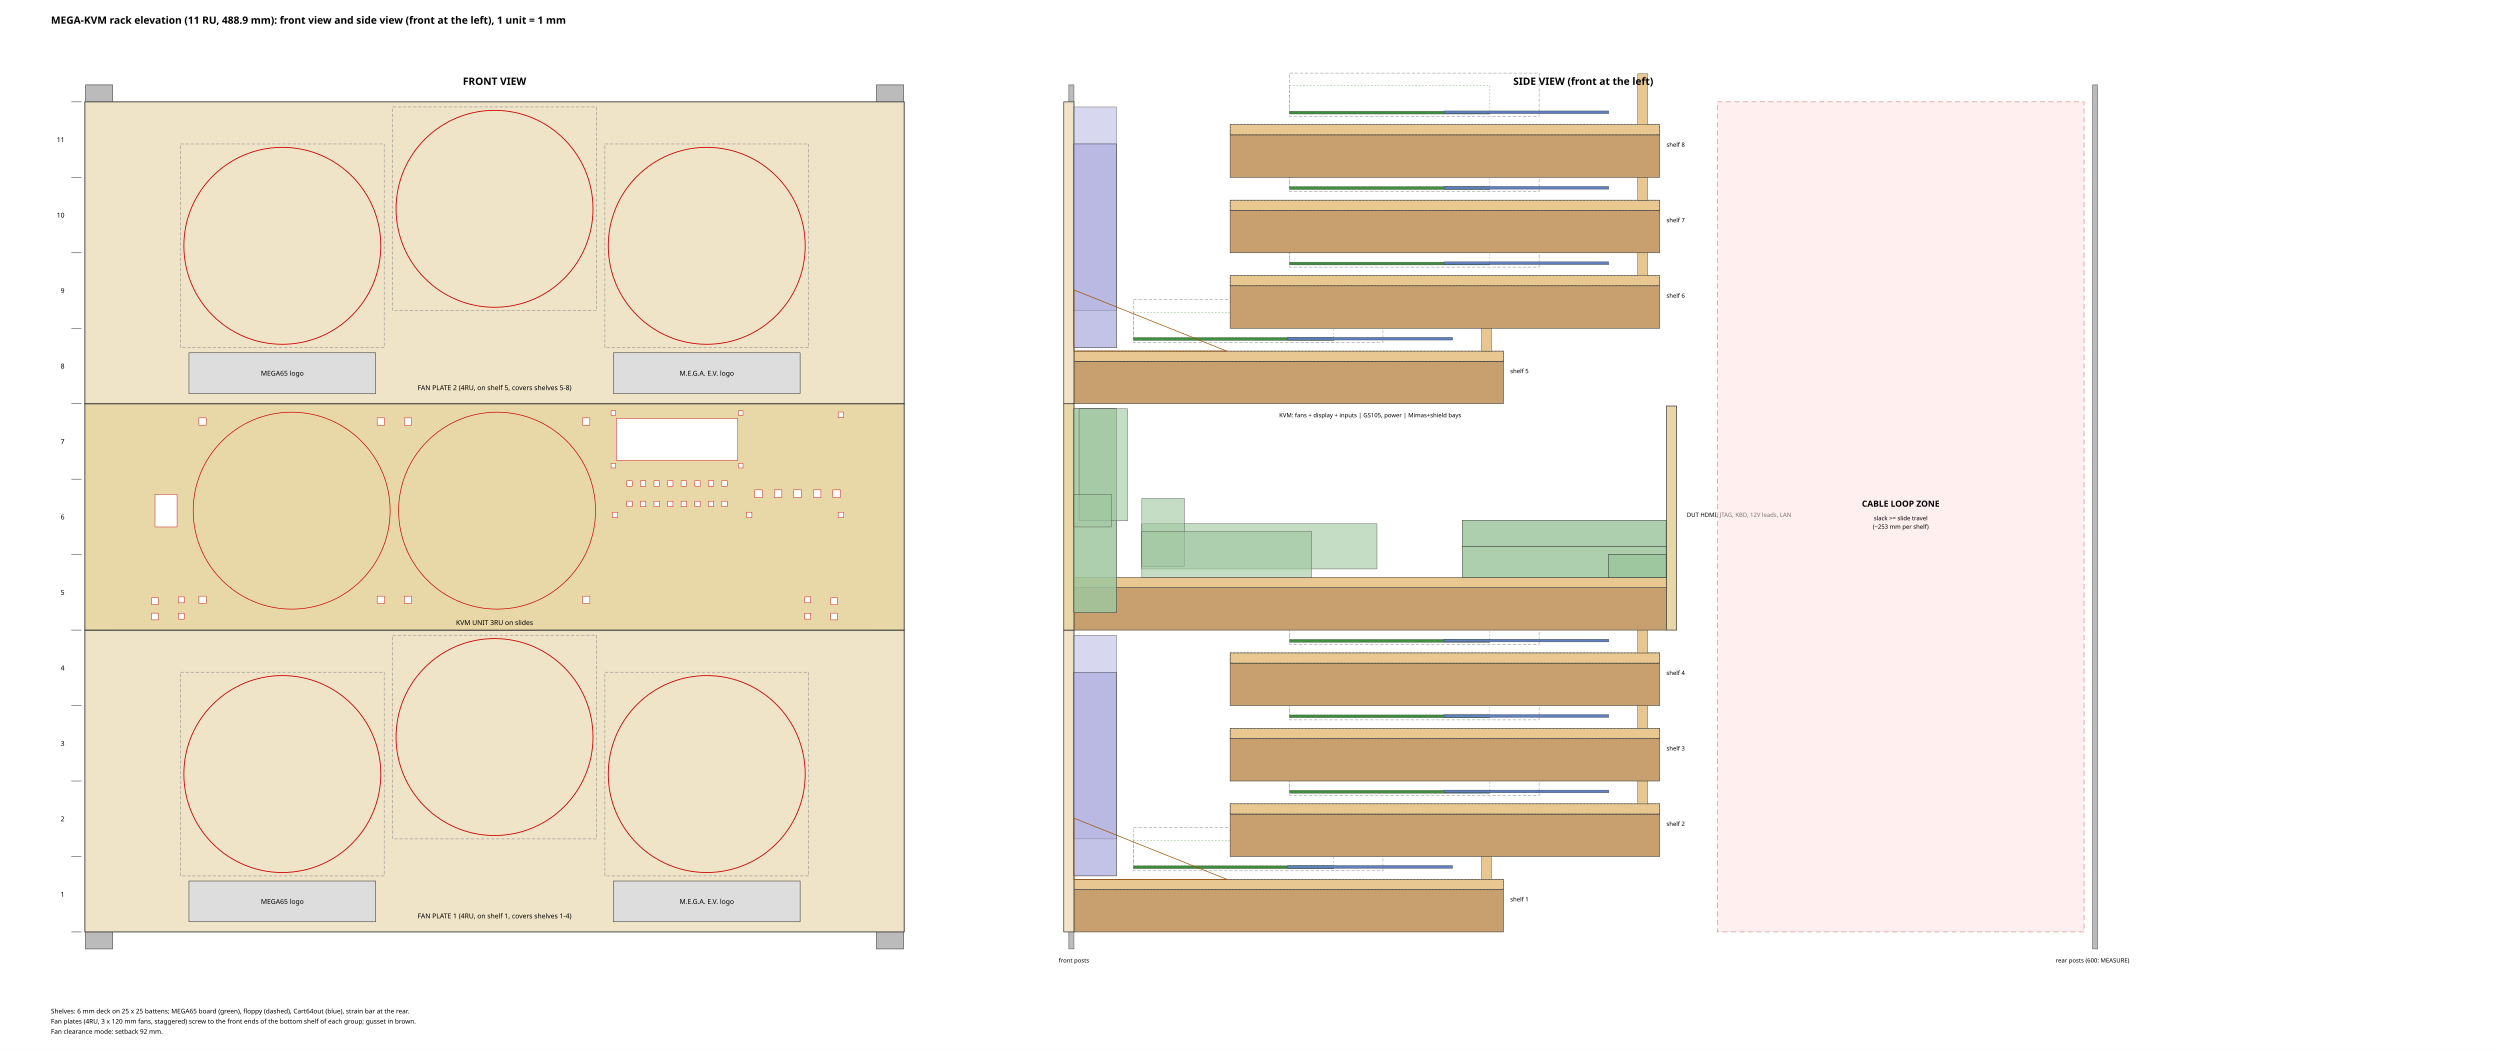
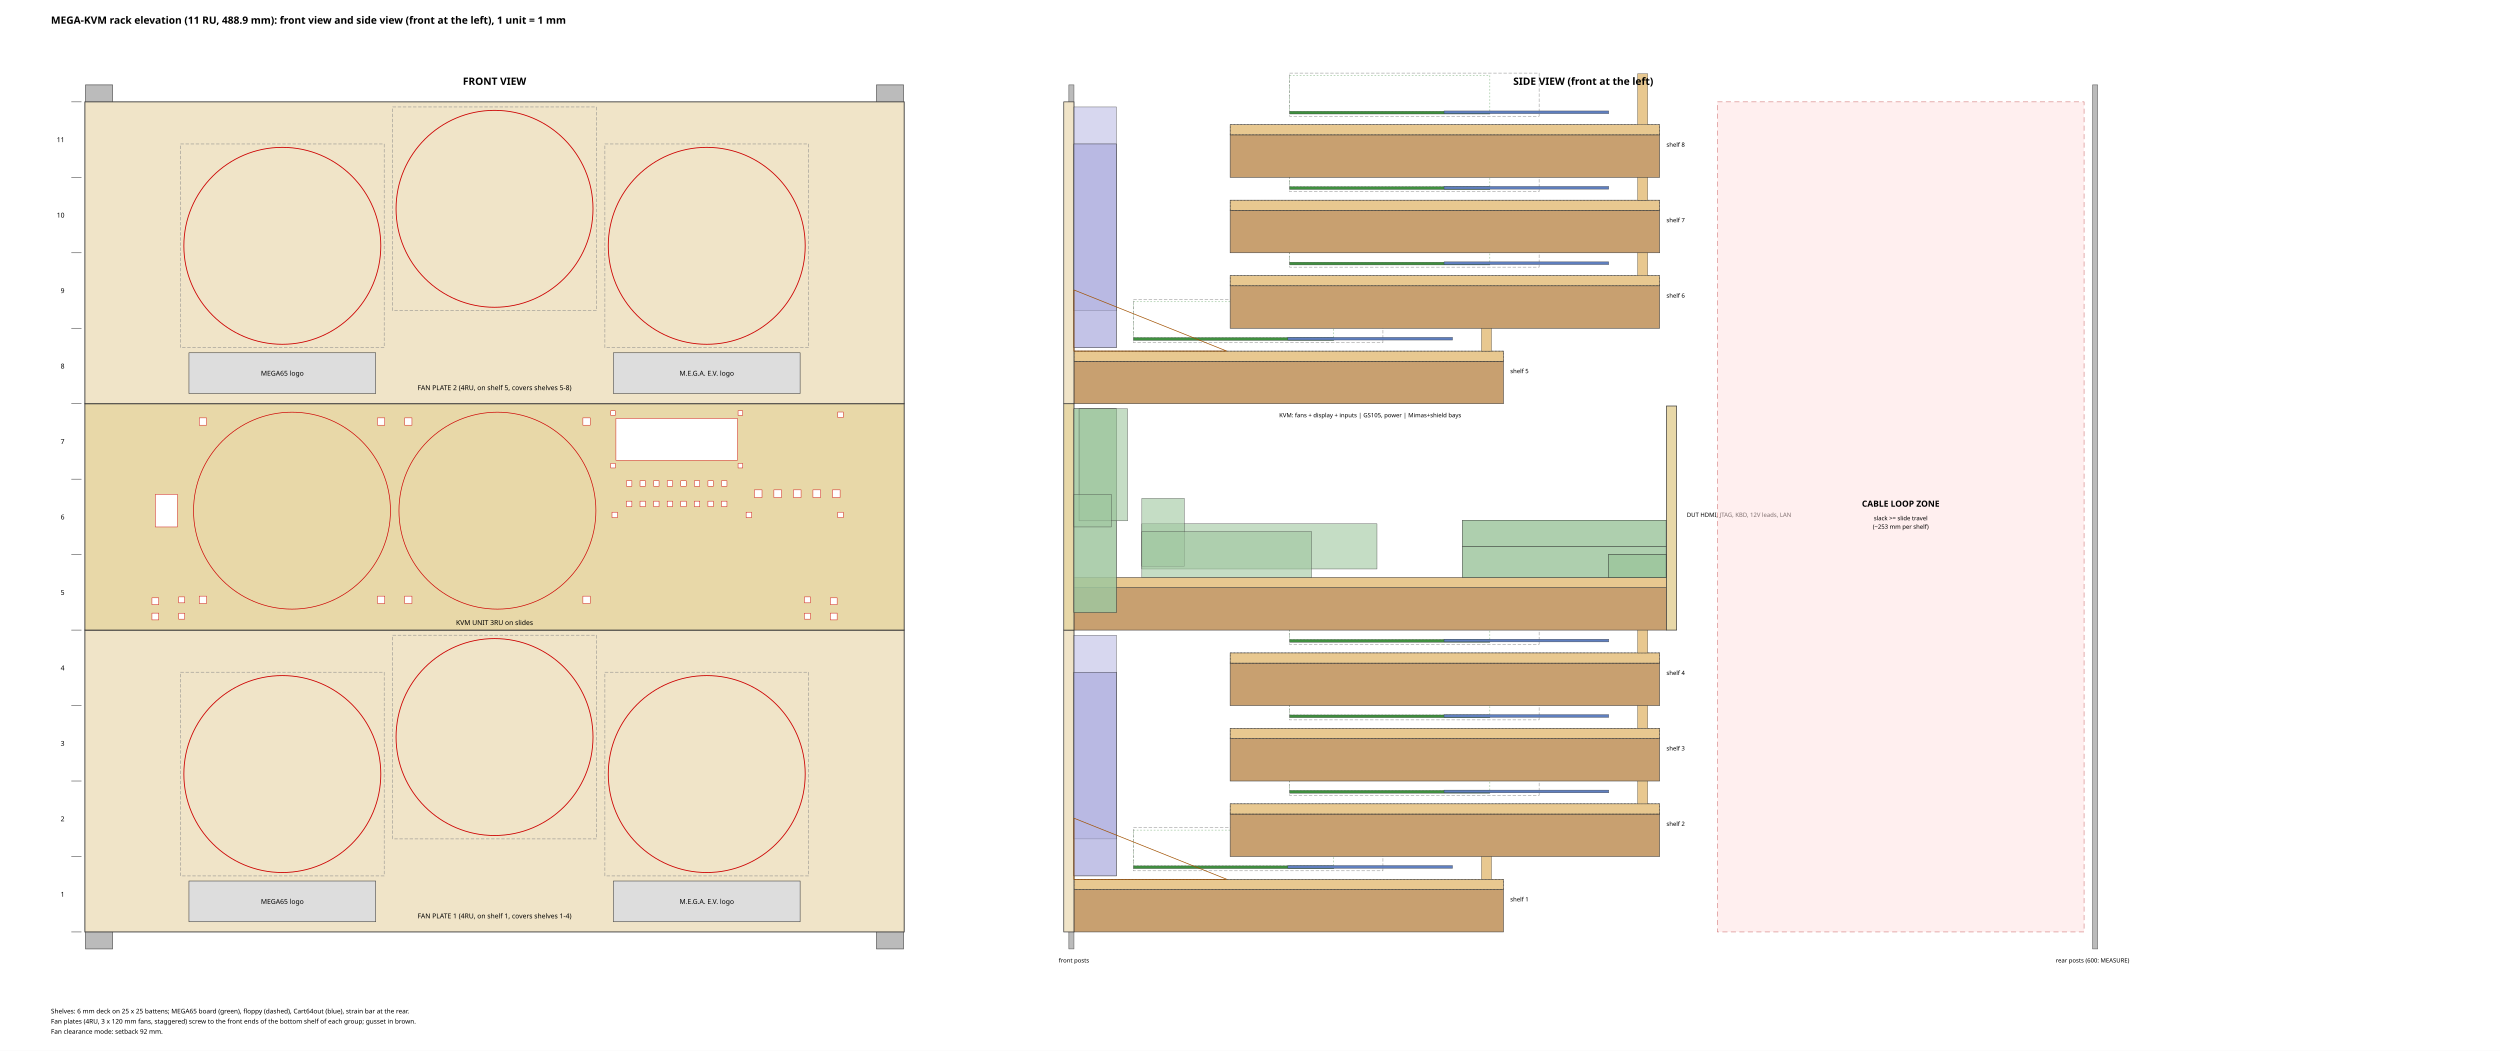
<svg xmlns="http://www.w3.org/2000/svg" width="1472.600mm" height="618.950mm" viewBox="0 0 1472.600 618.950" version="1.1">
  <rect x="0" y="0" width="1472.6" height="618.95" style="fill:#ffffff" />
  <text x="30" y="14" style="font-family:sans-serif;font-size:6px;fill:#000;text-anchor:start;font-weight:bold">MEGA-KVM rack elevation (11 RU, 488.9 mm): front view and side view (front at the left), 1 unit = 1 mm</text>
  <rect x="50.4" y="50" width="15.9" height="508.95" style="fill:#bbbbbb;fill-opacity:1.0;stroke:#555;stroke-width:0.4" />
  <rect x="516.3" y="50" width="15.9" height="508.95" style="fill:#bbbbbb;fill-opacity:1.0;stroke:#555;stroke-width:0.4" />
  <path d="M 42,548.95 L 48,548.95" style="fill:none;stroke:#333;stroke-width:0.3" />
  <text x="38" y="528.225" style="font-family:sans-serif;font-size:4px;fill:#000;text-anchor:end;font-weight:normal">1</text>
  <path d="M 42,504.5 L 48,504.5" style="fill:none;stroke:#333;stroke-width:0.3" />
  <text x="38" y="483.775" style="font-family:sans-serif;font-size:4px;fill:#000;text-anchor:end;font-weight:normal">2</text>
  <path d="M 42,460.05 L 48,460.05" style="fill:none;stroke:#333;stroke-width:0.3" />
  <text x="38" y="439.325" style="font-family:sans-serif;font-size:4px;fill:#000;text-anchor:end;font-weight:normal">3</text>
  <path d="M 42,415.6 L 48,415.6" style="fill:none;stroke:#333;stroke-width:0.3" />
  <text x="38" y="394.875" style="font-family:sans-serif;font-size:4px;fill:#000;text-anchor:end;font-weight:normal">4</text>
  <path d="M 42,371.15 L 48,371.15" style="fill:none;stroke:#333;stroke-width:0.3" />
  <text x="38" y="350.425" style="font-family:sans-serif;font-size:4px;fill:#000;text-anchor:end;font-weight:normal">5</text>
  <path d="M 42,326.7 L 48,326.7" style="fill:none;stroke:#333;stroke-width:0.3" />
  <text x="38" y="305.975" style="font-family:sans-serif;font-size:4px;fill:#000;text-anchor:end;font-weight:normal">6</text>
  <path d="M 42,282.25 L 48,282.25" style="fill:none;stroke:#333;stroke-width:0.3" />
  <text x="38" y="261.525" style="font-family:sans-serif;font-size:4px;fill:#000;text-anchor:end;font-weight:normal">7</text>
  <path d="M 42,237.8 L 48,237.8" style="fill:none;stroke:#333;stroke-width:0.3" />
  <text x="38" y="217.075" style="font-family:sans-serif;font-size:4px;fill:#000;text-anchor:end;font-weight:normal">8</text>
  <path d="M 42,193.35 L 48,193.35" style="fill:none;stroke:#333;stroke-width:0.3" />
  <text x="38" y="172.625" style="font-family:sans-serif;font-size:4px;fill:#000;text-anchor:end;font-weight:normal">9</text>
  <path d="M 42,148.9 L 48,148.9" style="fill:none;stroke:#333;stroke-width:0.3" />
  <text x="38" y="128.175" style="font-family:sans-serif;font-size:4px;fill:#000;text-anchor:end;font-weight:normal">10</text>
  <path d="M 42,104.45 L 48,104.45" style="fill:none;stroke:#333;stroke-width:0.3" />
  <text x="38" y="83.725" style="font-family:sans-serif;font-size:4px;fill:#000;text-anchor:end;font-weight:normal">11</text>
  <path d="M 42,60 L 48,60" style="fill:none;stroke:#333;stroke-width:0.3" />
  <rect x="50" y="371.15" width="482.6" height="177.8" style="fill:#f0e4c8;fill-opacity:1.0;stroke:#333;stroke-width:0.5" />
  <circle cx="166.3" cy="455.95" r="58" style="fill:none;stroke:#c00;stroke-width:0.5" />
  <rect x="106.3" y="395.95" width="120" height="120" style="fill:none;fill-opacity:1.0;stroke:#888;stroke-width:0.3;stroke-dasharray:2,1" />
  <circle cx="291.3" cy="434.15" r="58" style="fill:none;stroke:#c00;stroke-width:0.5" />
  <rect x="231.3" y="374.15" width="120" height="120" style="fill:none;fill-opacity:1.0;stroke:#888;stroke-width:0.3;stroke-dasharray:2,1" />
  <circle cx="416.3" cy="455.95" r="58" style="fill:none;stroke:#c00;stroke-width:0.5" />
  <rect x="356.3" y="395.95" width="120" height="120" style="fill:none;fill-opacity:1.0;stroke:#888;stroke-width:0.3;stroke-dasharray:2,1" />
  <rect x="111.3" y="518.95" width="110" height="24" style="fill:#dddddd;fill-opacity:1.0;stroke:#333;stroke-width:0.3" />
  <text x="166.3" y="532.45" style="font-family:sans-serif;font-size:4px;fill:#000;text-anchor:middle;font-weight:normal">MEGA65 logo</text>
  <rect x="361.3" y="518.95" width="110" height="24" style="fill:#dddddd;fill-opacity:1.0;stroke:#333;stroke-width:0.3" />
  <text x="416.3" y="532.45" style="font-family:sans-serif;font-size:4px;fill:#000;text-anchor:middle;font-weight:normal">M.E.G.A. E.V. logo</text>
  <text x="291.3" y="540.95" style="font-family:sans-serif;font-size:4px;fill:#000;text-anchor:middle;font-weight:normal">FAN PLATE 1 (4RU, on shelf 1, covers shelves 1-4)</text>
  <rect x="50" y="237.8" width="482.6" height="133.35" style="fill:#e8d8a8;fill-opacity:1.0;stroke:#333;stroke-width:0.5" />
-   <rect x="117.15" y="246.15" width="4.3" height="4.3" style="fill:#ffffff;fill-opacity:1.0;stroke:#c00;stroke-width:0.25" />
-   <rect x="117.15" y="351.15" width="4.3" height="4.3" style="fill:#ffffff;fill-opacity:1.0;stroke:#c00;stroke-width:0.25" />
-   <rect x="222.15" y="246.15" width="4.3" height="4.3" style="fill:#ffffff;fill-opacity:1.0;stroke:#c00;stroke-width:0.25" />
-   <rect x="222.15" y="351.15" width="4.3" height="4.3" style="fill:#ffffff;fill-opacity:1.0;stroke:#c00;stroke-width:0.25" />
-   <rect x="238.15" y="246.15" width="4.3" height="4.3" style="fill:#ffffff;fill-opacity:1.0;stroke:#c00;stroke-width:0.25" />
-   <rect x="238.15" y="351.15" width="4.3" height="4.3" style="fill:#ffffff;fill-opacity:1.0;stroke:#c00;stroke-width:0.25" />
-   <rect x="343.15" y="246.15" width="4.3" height="4.3" style="fill:#ffffff;fill-opacity:1.0;stroke:#c00;stroke-width:0.25" />
-   <rect x="343.15" y="351.15" width="4.3" height="4.3" style="fill:#ffffff;fill-opacity:1.0;stroke:#c00;stroke-width:0.25" />
-   <rect x="363" y="246.5" width="71.6" height="24.6" style="fill:#ffffff;fill-opacity:1.0;stroke:#c00;stroke-width:0.25" />
-   <rect x="359.95" y="241.95" width="2.7" height="2.7" style="fill:#ffffff;fill-opacity:1.0;stroke:#c00;stroke-width:0.25" />
-   <rect x="434.95" y="241.95" width="2.7" height="2.7" style="fill:#ffffff;fill-opacity:1.0;stroke:#c00;stroke-width:0.25" />
-   <rect x="359.95" y="272.95" width="2.7" height="2.7" style="fill:#ffffff;fill-opacity:1.0;stroke:#c00;stroke-width:0.25" />
-   <rect x="434.95" y="272.95" width="2.7" height="2.7" style="fill:#ffffff;fill-opacity:1.0;stroke:#c00;stroke-width:0.25" />
-   <rect x="493.7" y="242.7" width="3.2" height="3.2" style="fill:#ffffff;fill-opacity:1.0;stroke:#c00;stroke-width:0.25" />
-   <rect x="493.7" y="301.7" width="3.2" height="3.2" style="fill:#ffffff;fill-opacity:1.0;stroke:#c00;stroke-width:0.25" />
-   <rect x="360.7" y="301.7" width="3.2" height="3.2" style="fill:#ffffff;fill-opacity:1.0;stroke:#c00;stroke-width:0.25" />
-   <rect x="439.7" y="301.7" width="3.2" height="3.2" style="fill:#ffffff;fill-opacity:1.0;stroke:#c00;stroke-width:0.25" />
-   <rect x="369.2" y="283.2" width="3.2" height="3.2" style="fill:#ffffff;fill-opacity:1.0;stroke:#c00;stroke-width:0.25" />
-   <rect x="369.2" y="295.2" width="3.2" height="3.2" style="fill:#ffffff;fill-opacity:1.0;stroke:#c00;stroke-width:0.25" />
-   <rect x="377.2" y="283.2" width="3.2" height="3.2" style="fill:#ffffff;fill-opacity:1.0;stroke:#c00;stroke-width:0.25" />
-   <rect x="377.2" y="295.2" width="3.2" height="3.2" style="fill:#ffffff;fill-opacity:1.0;stroke:#c00;stroke-width:0.25" />
-   <rect x="385.2" y="283.2" width="3.2" height="3.2" style="fill:#ffffff;fill-opacity:1.0;stroke:#c00;stroke-width:0.25" />
-   <rect x="385.2" y="295.2" width="3.2" height="3.2" style="fill:#ffffff;fill-opacity:1.0;stroke:#c00;stroke-width:0.25" />
-   <rect x="393.2" y="283.2" width="3.2" height="3.2" style="fill:#ffffff;fill-opacity:1.0;stroke:#c00;stroke-width:0.25" />
-   <rect x="393.2" y="295.2" width="3.2" height="3.2" style="fill:#ffffff;fill-opacity:1.0;stroke:#c00;stroke-width:0.25" />
-   <rect x="401.2" y="283.2" width="3.2" height="3.2" style="fill:#ffffff;fill-opacity:1.0;stroke:#c00;stroke-width:0.25" />
-   <rect x="401.2" y="295.2" width="3.2" height="3.2" style="fill:#ffffff;fill-opacity:1.0;stroke:#c00;stroke-width:0.25" />
-   <rect x="409.2" y="283.2" width="3.2" height="3.2" style="fill:#ffffff;fill-opacity:1.0;stroke:#c00;stroke-width:0.25" />
-   <rect x="409.2" y="295.2" width="3.2" height="3.2" style="fill:#ffffff;fill-opacity:1.0;stroke:#c00;stroke-width:0.25" />
-   <rect x="417.2" y="283.2" width="3.2" height="3.2" style="fill:#ffffff;fill-opacity:1.0;stroke:#c00;stroke-width:0.25" />
-   <rect x="417.2" y="295.2" width="3.2" height="3.2" style="fill:#ffffff;fill-opacity:1.0;stroke:#c00;stroke-width:0.25" />
-   <rect x="425.2" y="283.2" width="3.2" height="3.2" style="fill:#ffffff;fill-opacity:1.0;stroke:#c00;stroke-width:0.25" />
-   <rect x="425.2" y="295.2" width="3.2" height="3.2" style="fill:#ffffff;fill-opacity:1.0;stroke:#c00;stroke-width:0.25" />
-   <rect x="444.55" y="288.55" width="4.5" height="4.5" style="fill:#ffffff;fill-opacity:1.0;stroke:#c00;stroke-width:0.25" />
-   <rect x="456.05" y="288.55" width="4.5" height="4.5" style="fill:#ffffff;fill-opacity:1.0;stroke:#c00;stroke-width:0.25" />
-   <rect x="467.55" y="288.55" width="4.5" height="4.5" style="fill:#ffffff;fill-opacity:1.0;stroke:#c00;stroke-width:0.25" />
-   <rect x="479.05" y="288.55" width="4.5" height="4.5" style="fill:#ffffff;fill-opacity:1.0;stroke:#c00;stroke-width:0.25" />
-   <rect x="490.55" y="288.55" width="4.5" height="4.5" style="fill:#ffffff;fill-opacity:1.0;stroke:#c00;stroke-width:0.25" />
-   <rect x="91.3" y="291.2" width="13" height="19.2" style="fill:#ffffff;fill-opacity:1.0;stroke:#c00;stroke-width:0.25" />
-   <rect x="89.3" y="361.15" width="4" height="4" style="fill:#ffffff;fill-opacity:1.0;stroke:#c00;stroke-width:0.25" />
-   <rect x="89.3" y="352.15" width="4" height="4" style="fill:#ffffff;fill-opacity:1.0;stroke:#c00;stroke-width:0.25" />
-   <rect x="489.3" y="361.15" width="4" height="4" style="fill:#ffffff;fill-opacity:1.0;stroke:#c00;stroke-width:0.25" />
-   <rect x="489.3" y="352.15" width="4" height="4" style="fill:#ffffff;fill-opacity:1.0;stroke:#c00;stroke-width:0.25" />
-   <rect x="105.05" y="361.2" width="3.5" height="3.5" style="fill:#ffffff;fill-opacity:1.0;stroke:#c00;stroke-width:0.25" />
-   <rect x="105.05" y="351.6" width="3.5" height="3.5" style="fill:#ffffff;fill-opacity:1.0;stroke:#c00;stroke-width:0.25" />
-   <rect x="474.05" y="361.2" width="3.5" height="3.5" style="fill:#ffffff;fill-opacity:1.0;stroke:#c00;stroke-width:0.25" />
-   <rect x="474.05" y="351.6" width="3.5" height="3.5" style="fill:#ffffff;fill-opacity:1.0;stroke:#c00;stroke-width:0.25" />
-   <circle cx="171.8" cy="300.8" r="58" style="fill:none;stroke:#c00;stroke-width:0.4" />
-   <circle cx="292.8" cy="300.8" r="58" style="fill:none;stroke:#c00;stroke-width:0.4" />
+   <rect x="117.35" y="246.15" width="4.3" height="4.3" style="fill:#ffffff;fill-opacity:1.0;stroke:#c00;stroke-width:0.25" />
+   <rect x="117.35" y="351.15" width="4.3" height="4.3" style="fill:#ffffff;fill-opacity:1.0;stroke:#c00;stroke-width:0.25" />
+   <rect x="222.35" y="246.15" width="4.3" height="4.3" style="fill:#ffffff;fill-opacity:1.0;stroke:#c00;stroke-width:0.25" />
+   <rect x="222.35" y="351.15" width="4.3" height="4.3" style="fill:#ffffff;fill-opacity:1.0;stroke:#c00;stroke-width:0.25" />
+   <rect x="238.35" y="246.15" width="4.3" height="4.3" style="fill:#ffffff;fill-opacity:1.0;stroke:#c00;stroke-width:0.25" />
+   <rect x="238.35" y="351.15" width="4.3" height="4.3" style="fill:#ffffff;fill-opacity:1.0;stroke:#c00;stroke-width:0.25" />
+   <rect x="343.35" y="246.15" width="4.3" height="4.3" style="fill:#ffffff;fill-opacity:1.0;stroke:#c00;stroke-width:0.25" />
+   <rect x="343.35" y="351.15" width="4.3" height="4.3" style="fill:#ffffff;fill-opacity:1.0;stroke:#c00;stroke-width:0.25" />
+   <rect x="362.8" y="246.5" width="71.6" height="24.6" style="fill:#ffffff;fill-opacity:1.0;stroke:#c00;stroke-width:0.25" />
+   <rect x="359.75" y="241.95" width="2.7" height="2.7" style="fill:#ffffff;fill-opacity:1.0;stroke:#c00;stroke-width:0.25" />
+   <rect x="434.75" y="241.95" width="2.7" height="2.7" style="fill:#ffffff;fill-opacity:1.0;stroke:#c00;stroke-width:0.25" />
+   <rect x="359.75" y="272.95" width="2.7" height="2.7" style="fill:#ffffff;fill-opacity:1.0;stroke:#c00;stroke-width:0.25" />
+   <rect x="434.75" y="272.95" width="2.7" height="2.7" style="fill:#ffffff;fill-opacity:1.0;stroke:#c00;stroke-width:0.25" />
+   <rect x="493.5" y="242.7" width="3.2" height="3.2" style="fill:#ffffff;fill-opacity:1.0;stroke:#c00;stroke-width:0.25" />
+   <rect x="493.5" y="301.7" width="3.2" height="3.2" style="fill:#ffffff;fill-opacity:1.0;stroke:#c00;stroke-width:0.25" />
+   <rect x="360.5" y="301.7" width="3.2" height="3.2" style="fill:#ffffff;fill-opacity:1.0;stroke:#c00;stroke-width:0.25" />
+   <rect x="439.5" y="301.7" width="3.2" height="3.2" style="fill:#ffffff;fill-opacity:1.0;stroke:#c00;stroke-width:0.25" />
+   <rect x="369" y="283.2" width="3.2" height="3.2" style="fill:#ffffff;fill-opacity:1.0;stroke:#c00;stroke-width:0.25" />
+   <rect x="369" y="295.2" width="3.2" height="3.2" style="fill:#ffffff;fill-opacity:1.0;stroke:#c00;stroke-width:0.25" />
+   <rect x="377" y="283.2" width="3.2" height="3.2" style="fill:#ffffff;fill-opacity:1.0;stroke:#c00;stroke-width:0.25" />
+   <rect x="377" y="295.2" width="3.2" height="3.2" style="fill:#ffffff;fill-opacity:1.0;stroke:#c00;stroke-width:0.25" />
+   <rect x="385" y="283.2" width="3.2" height="3.2" style="fill:#ffffff;fill-opacity:1.0;stroke:#c00;stroke-width:0.25" />
+   <rect x="385" y="295.2" width="3.2" height="3.2" style="fill:#ffffff;fill-opacity:1.0;stroke:#c00;stroke-width:0.25" />
+   <rect x="393" y="283.2" width="3.2" height="3.2" style="fill:#ffffff;fill-opacity:1.0;stroke:#c00;stroke-width:0.25" />
+   <rect x="393" y="295.2" width="3.2" height="3.2" style="fill:#ffffff;fill-opacity:1.0;stroke:#c00;stroke-width:0.25" />
+   <rect x="401" y="283.2" width="3.2" height="3.2" style="fill:#ffffff;fill-opacity:1.0;stroke:#c00;stroke-width:0.25" />
+   <rect x="401" y="295.2" width="3.2" height="3.2" style="fill:#ffffff;fill-opacity:1.0;stroke:#c00;stroke-width:0.25" />
+   <rect x="409" y="283.2" width="3.2" height="3.2" style="fill:#ffffff;fill-opacity:1.0;stroke:#c00;stroke-width:0.25" />
+   <rect x="409" y="295.2" width="3.2" height="3.2" style="fill:#ffffff;fill-opacity:1.0;stroke:#c00;stroke-width:0.25" />
+   <rect x="417" y="283.2" width="3.2" height="3.2" style="fill:#ffffff;fill-opacity:1.0;stroke:#c00;stroke-width:0.25" />
+   <rect x="417" y="295.2" width="3.2" height="3.2" style="fill:#ffffff;fill-opacity:1.0;stroke:#c00;stroke-width:0.25" />
+   <rect x="425" y="283.2" width="3.2" height="3.2" style="fill:#ffffff;fill-opacity:1.0;stroke:#c00;stroke-width:0.25" />
+   <rect x="425" y="295.2" width="3.2" height="3.2" style="fill:#ffffff;fill-opacity:1.0;stroke:#c00;stroke-width:0.25" />
+   <rect x="444.35" y="288.55" width="4.5" height="4.5" style="fill:#ffffff;fill-opacity:1.0;stroke:#c00;stroke-width:0.25" />
+   <rect x="455.85" y="288.55" width="4.5" height="4.5" style="fill:#ffffff;fill-opacity:1.0;stroke:#c00;stroke-width:0.25" />
+   <rect x="467.35" y="288.55" width="4.5" height="4.5" style="fill:#ffffff;fill-opacity:1.0;stroke:#c00;stroke-width:0.25" />
+   <rect x="478.85" y="288.55" width="4.5" height="4.5" style="fill:#ffffff;fill-opacity:1.0;stroke:#c00;stroke-width:0.25" />
+   <rect x="490.35" y="288.55" width="4.5" height="4.5" style="fill:#ffffff;fill-opacity:1.0;stroke:#c00;stroke-width:0.25" />
+   <rect x="91.5" y="291.2" width="13" height="19.2" style="fill:#ffffff;fill-opacity:1.0;stroke:#c00;stroke-width:0.25" />
+   <rect x="89.5" y="361.15" width="4" height="4" style="fill:#ffffff;fill-opacity:1.0;stroke:#c00;stroke-width:0.25" />
+   <rect x="89.5" y="352.15" width="4" height="4" style="fill:#ffffff;fill-opacity:1.0;stroke:#c00;stroke-width:0.25" />
+   <rect x="489.1" y="361.15" width="4" height="4" style="fill:#ffffff;fill-opacity:1.0;stroke:#c00;stroke-width:0.25" />
+   <rect x="489.1" y="352.15" width="4" height="4" style="fill:#ffffff;fill-opacity:1.0;stroke:#c00;stroke-width:0.25" />
+   <rect x="105.25" y="361.2" width="3.5" height="3.5" style="fill:#ffffff;fill-opacity:1.0;stroke:#c00;stroke-width:0.25" />
+   <rect x="105.25" y="351.6" width="3.5" height="3.5" style="fill:#ffffff;fill-opacity:1.0;stroke:#c00;stroke-width:0.25" />
+   <rect x="473.85" y="361.2" width="3.5" height="3.5" style="fill:#ffffff;fill-opacity:1.0;stroke:#c00;stroke-width:0.25" />
+   <rect x="473.85" y="351.6" width="3.5" height="3.5" style="fill:#ffffff;fill-opacity:1.0;stroke:#c00;stroke-width:0.25" />
+   <circle cx="172" cy="300.8" r="58" style="fill:none;stroke:#c00;stroke-width:0.4" />
+   <circle cx="293" cy="300.8" r="58" style="fill:none;stroke:#c00;stroke-width:0.4" />
  <text x="291.3" y="368.15" style="font-family:sans-serif;font-size:4px;fill:#000;text-anchor:middle;font-weight:normal">KVM UNIT 3RU on slides</text>
  <rect x="50" y="60" width="482.6" height="177.8" style="fill:#f0e4c8;fill-opacity:1.0;stroke:#333;stroke-width:0.5" />
  <circle cx="166.3" cy="144.8" r="58" style="fill:none;stroke:#c00;stroke-width:0.5" />
  <rect x="106.3" y="84.8" width="120" height="120" style="fill:none;fill-opacity:1.0;stroke:#888;stroke-width:0.3;stroke-dasharray:2,1" />
  <circle cx="291.3" cy="123" r="58" style="fill:none;stroke:#c00;stroke-width:0.5" />
  <rect x="231.3" y="63" width="120" height="120" style="fill:none;fill-opacity:1.0;stroke:#888;stroke-width:0.3;stroke-dasharray:2,1" />
  <circle cx="416.3" cy="144.8" r="58" style="fill:none;stroke:#c00;stroke-width:0.5" />
  <rect x="356.3" y="84.8" width="120" height="120" style="fill:none;fill-opacity:1.0;stroke:#888;stroke-width:0.3;stroke-dasharray:2,1" />
  <rect x="111.3" y="207.8" width="110" height="24" style="fill:#dddddd;fill-opacity:1.0;stroke:#333;stroke-width:0.3" />
  <text x="166.3" y="221.3" style="font-family:sans-serif;font-size:4px;fill:#000;text-anchor:middle;font-weight:normal">MEGA65 logo</text>
  <rect x="361.3" y="207.8" width="110" height="24" style="fill:#dddddd;fill-opacity:1.0;stroke:#333;stroke-width:0.3" />
  <text x="416.3" y="221.3" style="font-family:sans-serif;font-size:4px;fill:#000;text-anchor:middle;font-weight:normal">M.E.G.A. E.V. logo</text>
  <text x="291.3" y="229.8" style="font-family:sans-serif;font-size:4px;fill:#000;text-anchor:middle;font-weight:normal">FAN PLATE 2 (4RU, on shelf 5, covers shelves 5-8)</text>
  <text x="291.3" y="50" style="font-family:sans-serif;font-size:6px;fill:#000;text-anchor:middle;font-weight:bold">FRONT VIEW</text>
  <rect x="629.6" y="50" width="3" height="508.95" style="fill:#bbbbbb;fill-opacity:1.0;stroke:#555;stroke-width:0.3" />
  <rect x="1232.6" y="50" width="3" height="508.95" style="fill:#bbbbbb;fill-opacity:1.0;stroke:#555;stroke-width:0.3" />
  <text x="632.6" y="566.95" style="font-family:sans-serif;font-size:3.5px;fill:#000;text-anchor:middle;font-weight:normal">front posts</text>
  <text x="1232.6" y="566.95" style="font-family:sans-serif;font-size:3.5px;fill:#000;text-anchor:middle;font-weight:normal">rear posts (600: MEASURE)</text>
  <rect x="632.6" y="523.95" width="253" height="25" style="fill:#c8a070;fill-opacity:1.0;stroke:#333;stroke-width:0.3" />
  <rect x="632.6" y="517.95" width="253" height="6" style="fill:#e8c890;fill-opacity:1.0;stroke:#333;stroke-width:0.3" />
  <rect x="632.6" y="517.95" width="253" height="6" style="fill:none;fill-opacity:1.0;stroke:#333;stroke-width:0.2;stroke-dasharray:1,1" />
  <rect x="667.6" y="510.05" width="118" height="1.6" style="fill:#3f8f3f;fill-opacity:1.0;stroke:#333;stroke-width:0.2" />
-   <rect x="667.6" y="495.05" width="118" height="15" style="fill:none;fill-opacity:1.0;stroke:#3f8f3f;stroke-width:0.2;stroke-dasharray:1,1" />
+   <rect x="667.6" y="488.95" width="118" height="21.1" style="fill:none;fill-opacity:1.0;stroke:#3f8f3f;stroke-width:0.2;stroke-dasharray:1,1" />
  <rect x="667.6" y="487.55" width="147" height="25.4" style="fill:none;fill-opacity:1.0;stroke:#777;stroke-width:0.25;stroke-dasharray:2,1" />
  <rect x="758.6" y="509.85" width="97" height="1.6" style="fill:#5f7fbf;fill-opacity:1.0;stroke:#333;stroke-width:0.2" />
  <rect x="872.6" y="487.95" width="6" height="30" style="fill:#e8c890;fill-opacity:1.0;stroke:#333;stroke-width:0.2" />
  <rect x="626.6" y="371.15" width="6" height="177.8" style="fill:#f0e4c8;fill-opacity:1.0;stroke:#333;stroke-width:0.4" />
  <rect x="632.6" y="395.95" width="25" height="120" style="fill:#b0b0e0;fill-opacity:0.5;stroke:#333;stroke-width:0.2" />
  <rect x="632.6" y="374.15" width="25" height="120" style="fill:#b0b0e0;fill-opacity:0.5;stroke:#333;stroke-width:0.2" />
  <rect x="632.6" y="395.95" width="25" height="120" style="fill:#b0b0e0;fill-opacity:0.5;stroke:#333;stroke-width:0.2" />
  <path d="M 632.6,481.95 L 722.6,517.95 L 632.6,517.95 L 632.6,481.95" style="fill:none;stroke:#a05000;stroke-width:0.4" />
  <text x="889.6" y="530.95" style="font-family:sans-serif;font-size:3.5px;fill:#000;text-anchor:start;font-weight:normal">shelf 1</text>
  <rect x="724.6" y="479.5" width="253" height="25" style="fill:#c8a070;fill-opacity:1.0;stroke:#333;stroke-width:0.3" />
  <rect x="724.6" y="473.5" width="253" height="6" style="fill:#e8c890;fill-opacity:1.0;stroke:#333;stroke-width:0.3" />
  <rect x="724.6" y="473.5" width="253" height="6" style="fill:none;fill-opacity:1.0;stroke:#333;stroke-width:0.2;stroke-dasharray:1,1" />
  <rect x="759.6" y="465.6" width="118" height="1.6" style="fill:#3f8f3f;fill-opacity:1.0;stroke:#333;stroke-width:0.2" />
-   <rect x="759.6" y="450.6" width="118" height="15" style="fill:none;fill-opacity:1.0;stroke:#3f8f3f;stroke-width:0.2;stroke-dasharray:1,1" />
+   <rect x="759.6" y="444.5" width="118" height="21.1" style="fill:none;fill-opacity:1.0;stroke:#3f8f3f;stroke-width:0.2;stroke-dasharray:1,1" />
  <rect x="759.6" y="443.1" width="147" height="25.4" style="fill:none;fill-opacity:1.0;stroke:#777;stroke-width:0.25;stroke-dasharray:2,1" />
  <rect x="850.6" y="465.4" width="97" height="1.6" style="fill:#5f7fbf;fill-opacity:1.0;stroke:#333;stroke-width:0.2" />
  <rect x="964.6" y="443.5" width="6" height="30" style="fill:#e8c890;fill-opacity:1.0;stroke:#333;stroke-width:0.2" />
  <text x="981.6" y="486.5" style="font-family:sans-serif;font-size:3.5px;fill:#000;text-anchor:start;font-weight:normal">shelf 2</text>
  <rect x="724.6" y="435.05" width="253" height="25" style="fill:#c8a070;fill-opacity:1.0;stroke:#333;stroke-width:0.3" />
  <rect x="724.6" y="429.05" width="253" height="6" style="fill:#e8c890;fill-opacity:1.0;stroke:#333;stroke-width:0.3" />
  <rect x="724.6" y="429.05" width="253" height="6" style="fill:none;fill-opacity:1.0;stroke:#333;stroke-width:0.2;stroke-dasharray:1,1" />
  <rect x="759.6" y="421.15" width="118" height="1.6" style="fill:#3f8f3f;fill-opacity:1.0;stroke:#333;stroke-width:0.2" />
-   <rect x="759.6" y="406.15" width="118" height="15" style="fill:none;fill-opacity:1.0;stroke:#3f8f3f;stroke-width:0.2;stroke-dasharray:1,1" />
+   <rect x="759.6" y="400.05" width="118" height="21.1" style="fill:none;fill-opacity:1.0;stroke:#3f8f3f;stroke-width:0.2;stroke-dasharray:1,1" />
  <rect x="759.6" y="398.65" width="147" height="25.4" style="fill:none;fill-opacity:1.0;stroke:#777;stroke-width:0.25;stroke-dasharray:2,1" />
  <rect x="850.6" y="420.95" width="97" height="1.6" style="fill:#5f7fbf;fill-opacity:1.0;stroke:#333;stroke-width:0.2" />
  <rect x="964.6" y="399.05" width="6" height="30" style="fill:#e8c890;fill-opacity:1.0;stroke:#333;stroke-width:0.2" />
  <text x="981.6" y="442.05" style="font-family:sans-serif;font-size:3.5px;fill:#000;text-anchor:start;font-weight:normal">shelf 3</text>
  <rect x="724.6" y="390.6" width="253" height="25" style="fill:#c8a070;fill-opacity:1.0;stroke:#333;stroke-width:0.3" />
  <rect x="724.6" y="384.6" width="253" height="6" style="fill:#e8c890;fill-opacity:1.0;stroke:#333;stroke-width:0.3" />
  <rect x="724.6" y="384.6" width="253" height="6" style="fill:none;fill-opacity:1.0;stroke:#333;stroke-width:0.2;stroke-dasharray:1,1" />
  <rect x="759.6" y="376.7" width="118" height="1.6" style="fill:#3f8f3f;fill-opacity:1.0;stroke:#333;stroke-width:0.2" />
-   <rect x="759.6" y="361.7" width="118" height="15" style="fill:none;fill-opacity:1.0;stroke:#3f8f3f;stroke-width:0.2;stroke-dasharray:1,1" />
+   <rect x="759.6" y="355.6" width="118" height="21.1" style="fill:none;fill-opacity:1.0;stroke:#3f8f3f;stroke-width:0.2;stroke-dasharray:1,1" />
  <rect x="759.6" y="354.2" width="147" height="25.4" style="fill:none;fill-opacity:1.0;stroke:#777;stroke-width:0.25;stroke-dasharray:2,1" />
  <rect x="850.6" y="376.5" width="97" height="1.6" style="fill:#5f7fbf;fill-opacity:1.0;stroke:#333;stroke-width:0.2" />
  <rect x="964.6" y="354.6" width="6" height="30" style="fill:#e8c890;fill-opacity:1.0;stroke:#333;stroke-width:0.2" />
  <text x="981.6" y="397.6" style="font-family:sans-serif;font-size:3.5px;fill:#000;text-anchor:start;font-weight:normal">shelf 4</text>
  <rect x="632.6" y="346.15" width="349" height="25" style="fill:#c8a070;fill-opacity:1.0;stroke:#333;stroke-width:0.3" />
  <rect x="632.6" y="340.15" width="349" height="6" style="fill:#e8c890;fill-opacity:1.0;stroke:#333;stroke-width:0.3" />
  <rect x="626.6" y="237.8" width="6" height="133.35" style="fill:#e8d8a8;fill-opacity:1.0;stroke:#333;stroke-width:0.4" />
  <rect x="981.6" y="239.15" width="6" height="132" style="fill:#e8d8a8;fill-opacity:1.0;stroke:#333;stroke-width:0.4" />
  <rect x="632.6" y="240.8" width="25" height="120" style="fill:#9fc79f;fill-opacity:0.6;stroke:#333;stroke-width:0.2" />
  <rect x="632.6" y="240.8" width="25" height="120" style="fill:#9fc79f;fill-opacity:0.6;stroke:#333;stroke-width:0.2" />
  <rect x="635.6" y="240.8" width="28.6" height="66" style="fill:#9fc79f;fill-opacity:0.6;stroke:#333;stroke-width:0.2" />
  <rect x="632.6" y="291.2" width="22" height="19.2" style="fill:#9fc79f;fill-opacity:0.6;stroke:#333;stroke-width:0.2" />
  <rect x="672.6" y="308.55" width="138.5" height="26.6" style="fill:#9fc79f;fill-opacity:0.6;stroke:#333;stroke-width:0.2" />
  <rect x="672.6" y="293.55" width="25" height="40" style="fill:#9fc79f;fill-opacity:0.6;stroke:#333;stroke-width:0.2" />
  <rect x="672.6" y="313.15" width="100" height="27" style="fill:#9fc79f;fill-opacity:0.6;stroke:#333;stroke-width:0.2" />
  <rect x="861.4" y="322.01" width="120" height="18.14" style="fill:#9fc79f;fill-opacity:0.6;stroke:#333;stroke-width:0.2" />
  <rect x="861.4" y="306.41" width="120" height="15.6" style="fill:#9fc79f;fill-opacity:0.6;stroke:#333;stroke-width:0.2" />
  <rect x="947.4" y="326.65" width="34" height="13.5" style="fill:#9fc79f;fill-opacity:0.6;stroke:#333;stroke-width:0.2" />
  <rect x="947.4" y="326.65" width="34" height="13.5" style="fill:#9fc79f;fill-opacity:0.6;stroke:#333;stroke-width:0.2" />
  <rect x="861.4" y="322.01" width="120" height="18.14" style="fill:#9fc79f;fill-opacity:0.6;stroke:#333;stroke-width:0.2" />
  <rect x="861.4" y="306.41" width="120" height="15.6" style="fill:#9fc79f;fill-opacity:0.6;stroke:#333;stroke-width:0.2" />
  <rect x="947.4" y="326.65" width="34" height="13.5" style="fill:#9fc79f;fill-opacity:0.6;stroke:#333;stroke-width:0.2" />
  <rect x="947.4" y="326.65" width="34" height="13.5" style="fill:#9fc79f;fill-opacity:0.6;stroke:#333;stroke-width:0.2" />
  <text x="807.1" y="245.8" style="font-family:sans-serif;font-size:3.5px;fill:#000;text-anchor:middle;font-weight:normal">KVM: fans + display + inputs | GS105, power | Mimas+shield bays</text>
  <text x="993.6" y="304.475" style="font-family:sans-serif;font-size:3.5px;fill:#000;text-anchor:start;font-weight:normal">DUT HDMI, JTAG, KBD, 12V leads, LAN</text>
  <rect x="632.6" y="212.8" width="253" height="25" style="fill:#c8a070;fill-opacity:1.0;stroke:#333;stroke-width:0.3" />
  <rect x="632.6" y="206.8" width="253" height="6" style="fill:#e8c890;fill-opacity:1.0;stroke:#333;stroke-width:0.3" />
  <rect x="632.6" y="206.8" width="253" height="6" style="fill:none;fill-opacity:1.0;stroke:#333;stroke-width:0.2;stroke-dasharray:1,1" />
  <rect x="667.6" y="198.9" width="118" height="1.6" style="fill:#3f8f3f;fill-opacity:1.0;stroke:#333;stroke-width:0.2" />
-   <rect x="667.6" y="183.9" width="118" height="15" style="fill:none;fill-opacity:1.0;stroke:#3f8f3f;stroke-width:0.2;stroke-dasharray:1,1" />
+   <rect x="667.6" y="177.8" width="118" height="21.1" style="fill:none;fill-opacity:1.0;stroke:#3f8f3f;stroke-width:0.2;stroke-dasharray:1,1" />
  <rect x="667.6" y="176.4" width="147" height="25.4" style="fill:none;fill-opacity:1.0;stroke:#777;stroke-width:0.25;stroke-dasharray:2,1" />
  <rect x="758.6" y="198.7" width="97" height="1.6" style="fill:#5f7fbf;fill-opacity:1.0;stroke:#333;stroke-width:0.2" />
  <rect x="872.6" y="176.8" width="6" height="30" style="fill:#e8c890;fill-opacity:1.0;stroke:#333;stroke-width:0.2" />
  <rect x="626.6" y="60" width="6" height="177.8" style="fill:#f0e4c8;fill-opacity:1.0;stroke:#333;stroke-width:0.4" />
  <rect x="632.6" y="84.8" width="25" height="120" style="fill:#b0b0e0;fill-opacity:0.5;stroke:#333;stroke-width:0.2" />
  <rect x="632.6" y="63" width="25" height="120" style="fill:#b0b0e0;fill-opacity:0.5;stroke:#333;stroke-width:0.2" />
  <rect x="632.6" y="84.8" width="25" height="120" style="fill:#b0b0e0;fill-opacity:0.5;stroke:#333;stroke-width:0.2" />
  <path d="M 632.6,170.8 L 722.6,206.8 L 632.6,206.8 L 632.6,170.8" style="fill:none;stroke:#a05000;stroke-width:0.4" />
  <text x="889.6" y="219.8" style="font-family:sans-serif;font-size:3.5px;fill:#000;text-anchor:start;font-weight:normal">shelf 5</text>
  <rect x="724.6" y="168.35" width="253" height="25" style="fill:#c8a070;fill-opacity:1.0;stroke:#333;stroke-width:0.3" />
  <rect x="724.6" y="162.35" width="253" height="6" style="fill:#e8c890;fill-opacity:1.0;stroke:#333;stroke-width:0.3" />
  <rect x="724.6" y="162.35" width="253" height="6" style="fill:none;fill-opacity:1.0;stroke:#333;stroke-width:0.2;stroke-dasharray:1,1" />
  <rect x="759.6" y="154.45" width="118" height="1.6" style="fill:#3f8f3f;fill-opacity:1.0;stroke:#333;stroke-width:0.2" />
-   <rect x="759.6" y="139.45" width="118" height="15" style="fill:none;fill-opacity:1.0;stroke:#3f8f3f;stroke-width:0.2;stroke-dasharray:1,1" />
+   <rect x="759.6" y="133.35" width="118" height="21.1" style="fill:none;fill-opacity:1.0;stroke:#3f8f3f;stroke-width:0.2;stroke-dasharray:1,1" />
  <rect x="759.6" y="131.95" width="147" height="25.4" style="fill:none;fill-opacity:1.0;stroke:#777;stroke-width:0.25;stroke-dasharray:2,1" />
  <rect x="850.6" y="154.25" width="97" height="1.6" style="fill:#5f7fbf;fill-opacity:1.0;stroke:#333;stroke-width:0.2" />
  <rect x="964.6" y="132.35" width="6" height="30" style="fill:#e8c890;fill-opacity:1.0;stroke:#333;stroke-width:0.2" />
  <text x="981.6" y="175.35" style="font-family:sans-serif;font-size:3.5px;fill:#000;text-anchor:start;font-weight:normal">shelf 6</text>
  <rect x="724.6" y="123.9" width="253" height="25" style="fill:#c8a070;fill-opacity:1.0;stroke:#333;stroke-width:0.3" />
  <rect x="724.6" y="117.9" width="253" height="6" style="fill:#e8c890;fill-opacity:1.0;stroke:#333;stroke-width:0.3" />
  <rect x="724.6" y="117.9" width="253" height="6" style="fill:none;fill-opacity:1.0;stroke:#333;stroke-width:0.2;stroke-dasharray:1,1" />
  <rect x="759.6" y="110" width="118" height="1.6" style="fill:#3f8f3f;fill-opacity:1.0;stroke:#333;stroke-width:0.2" />
-   <rect x="759.6" y="95" width="118" height="15" style="fill:none;fill-opacity:1.0;stroke:#3f8f3f;stroke-width:0.2;stroke-dasharray:1,1" />
+   <rect x="759.6" y="88.9" width="118" height="21.1" style="fill:none;fill-opacity:1.0;stroke:#3f8f3f;stroke-width:0.2;stroke-dasharray:1,1" />
  <rect x="759.6" y="87.5" width="147" height="25.4" style="fill:none;fill-opacity:1.0;stroke:#777;stroke-width:0.25;stroke-dasharray:2,1" />
  <rect x="850.6" y="109.8" width="97" height="1.6" style="fill:#5f7fbf;fill-opacity:1.0;stroke:#333;stroke-width:0.2" />
  <rect x="964.6" y="87.9" width="6" height="30" style="fill:#e8c890;fill-opacity:1.0;stroke:#333;stroke-width:0.2" />
  <text x="981.6" y="130.9" style="font-family:sans-serif;font-size:3.5px;fill:#000;text-anchor:start;font-weight:normal">shelf 7</text>
  <rect x="724.6" y="79.45" width="253" height="25" style="fill:#c8a070;fill-opacity:1.0;stroke:#333;stroke-width:0.3" />
  <rect x="724.6" y="73.45" width="253" height="6" style="fill:#e8c890;fill-opacity:1.0;stroke:#333;stroke-width:0.3" />
  <rect x="724.6" y="73.45" width="253" height="6" style="fill:none;fill-opacity:1.0;stroke:#333;stroke-width:0.2;stroke-dasharray:1,1" />
  <rect x="759.6" y="65.55" width="118" height="1.6" style="fill:#3f8f3f;fill-opacity:1.0;stroke:#333;stroke-width:0.2" />
-   <rect x="759.6" y="50.55" width="118" height="15" style="fill:none;fill-opacity:1.0;stroke:#3f8f3f;stroke-width:0.2;stroke-dasharray:1,1" />
+   <rect x="759.6" y="44.45" width="118" height="21.1" style="fill:none;fill-opacity:1.0;stroke:#3f8f3f;stroke-width:0.2;stroke-dasharray:1,1" />
  <rect x="759.6" y="43.05" width="147" height="25.4" style="fill:none;fill-opacity:1.0;stroke:#777;stroke-width:0.25;stroke-dasharray:2,1" />
  <rect x="850.6" y="65.35" width="97" height="1.6" style="fill:#5f7fbf;fill-opacity:1.0;stroke:#333;stroke-width:0.2" />
  <rect x="964.6" y="43.45" width="6" height="30" style="fill:#e8c890;fill-opacity:1.0;stroke:#333;stroke-width:0.2" />
  <text x="981.6" y="86.45" style="font-family:sans-serif;font-size:3.5px;fill:#000;text-anchor:start;font-weight:normal">shelf 8</text>
  <rect x="1011.6" y="60" width="216" height="488.95" style="fill:#ffe0e0;fill-opacity:0.5;stroke:#c66;stroke-width:0.3;stroke-dasharray:3,2" />
  <text x="1119.6" y="298.475" style="font-family:sans-serif;font-size:5px;fill:#000;text-anchor:middle;font-weight:bold">CABLE LOOP ZONE</text>
  <text x="1119.6" y="306.475" style="font-family:sans-serif;font-size:3.5px;fill:#000;text-anchor:middle;font-weight:normal">slack &gt;= slide travel</text>
  <text x="1119.6" y="311.475" style="font-family:sans-serif;font-size:3.5px;fill:#000;text-anchor:middle;font-weight:normal">(~253 mm per shelf)</text>
  <text x="932.6" y="50" style="font-family:sans-serif;font-size:6px;fill:#000;text-anchor:middle;font-weight:bold">SIDE VIEW (front at the left)</text>
  <text x="30" y="596.95" style="font-family:sans-serif;font-size:3.8px;fill:#000;text-anchor:start;font-weight:normal">Shelves: 6 mm deck on 25 x 25 battens; MEGA65 board (green), floppy (dashed), Cart64out (blue), strain bar at the rear.</text>
  <text x="30" y="602.95" style="font-family:sans-serif;font-size:3.8px;fill:#000;text-anchor:start;font-weight:normal">Fan plates (4RU, 3 x 120 mm fans, staggered) screw to the front ends of the bottom shelf of each group; gusset in brown.</text>
  <text x="30" y="608.95" style="font-family:sans-serif;font-size:3.8px;fill:#000;text-anchor:start;font-weight:normal">Fan clearance mode: setback 92 mm.</text>
</svg>
